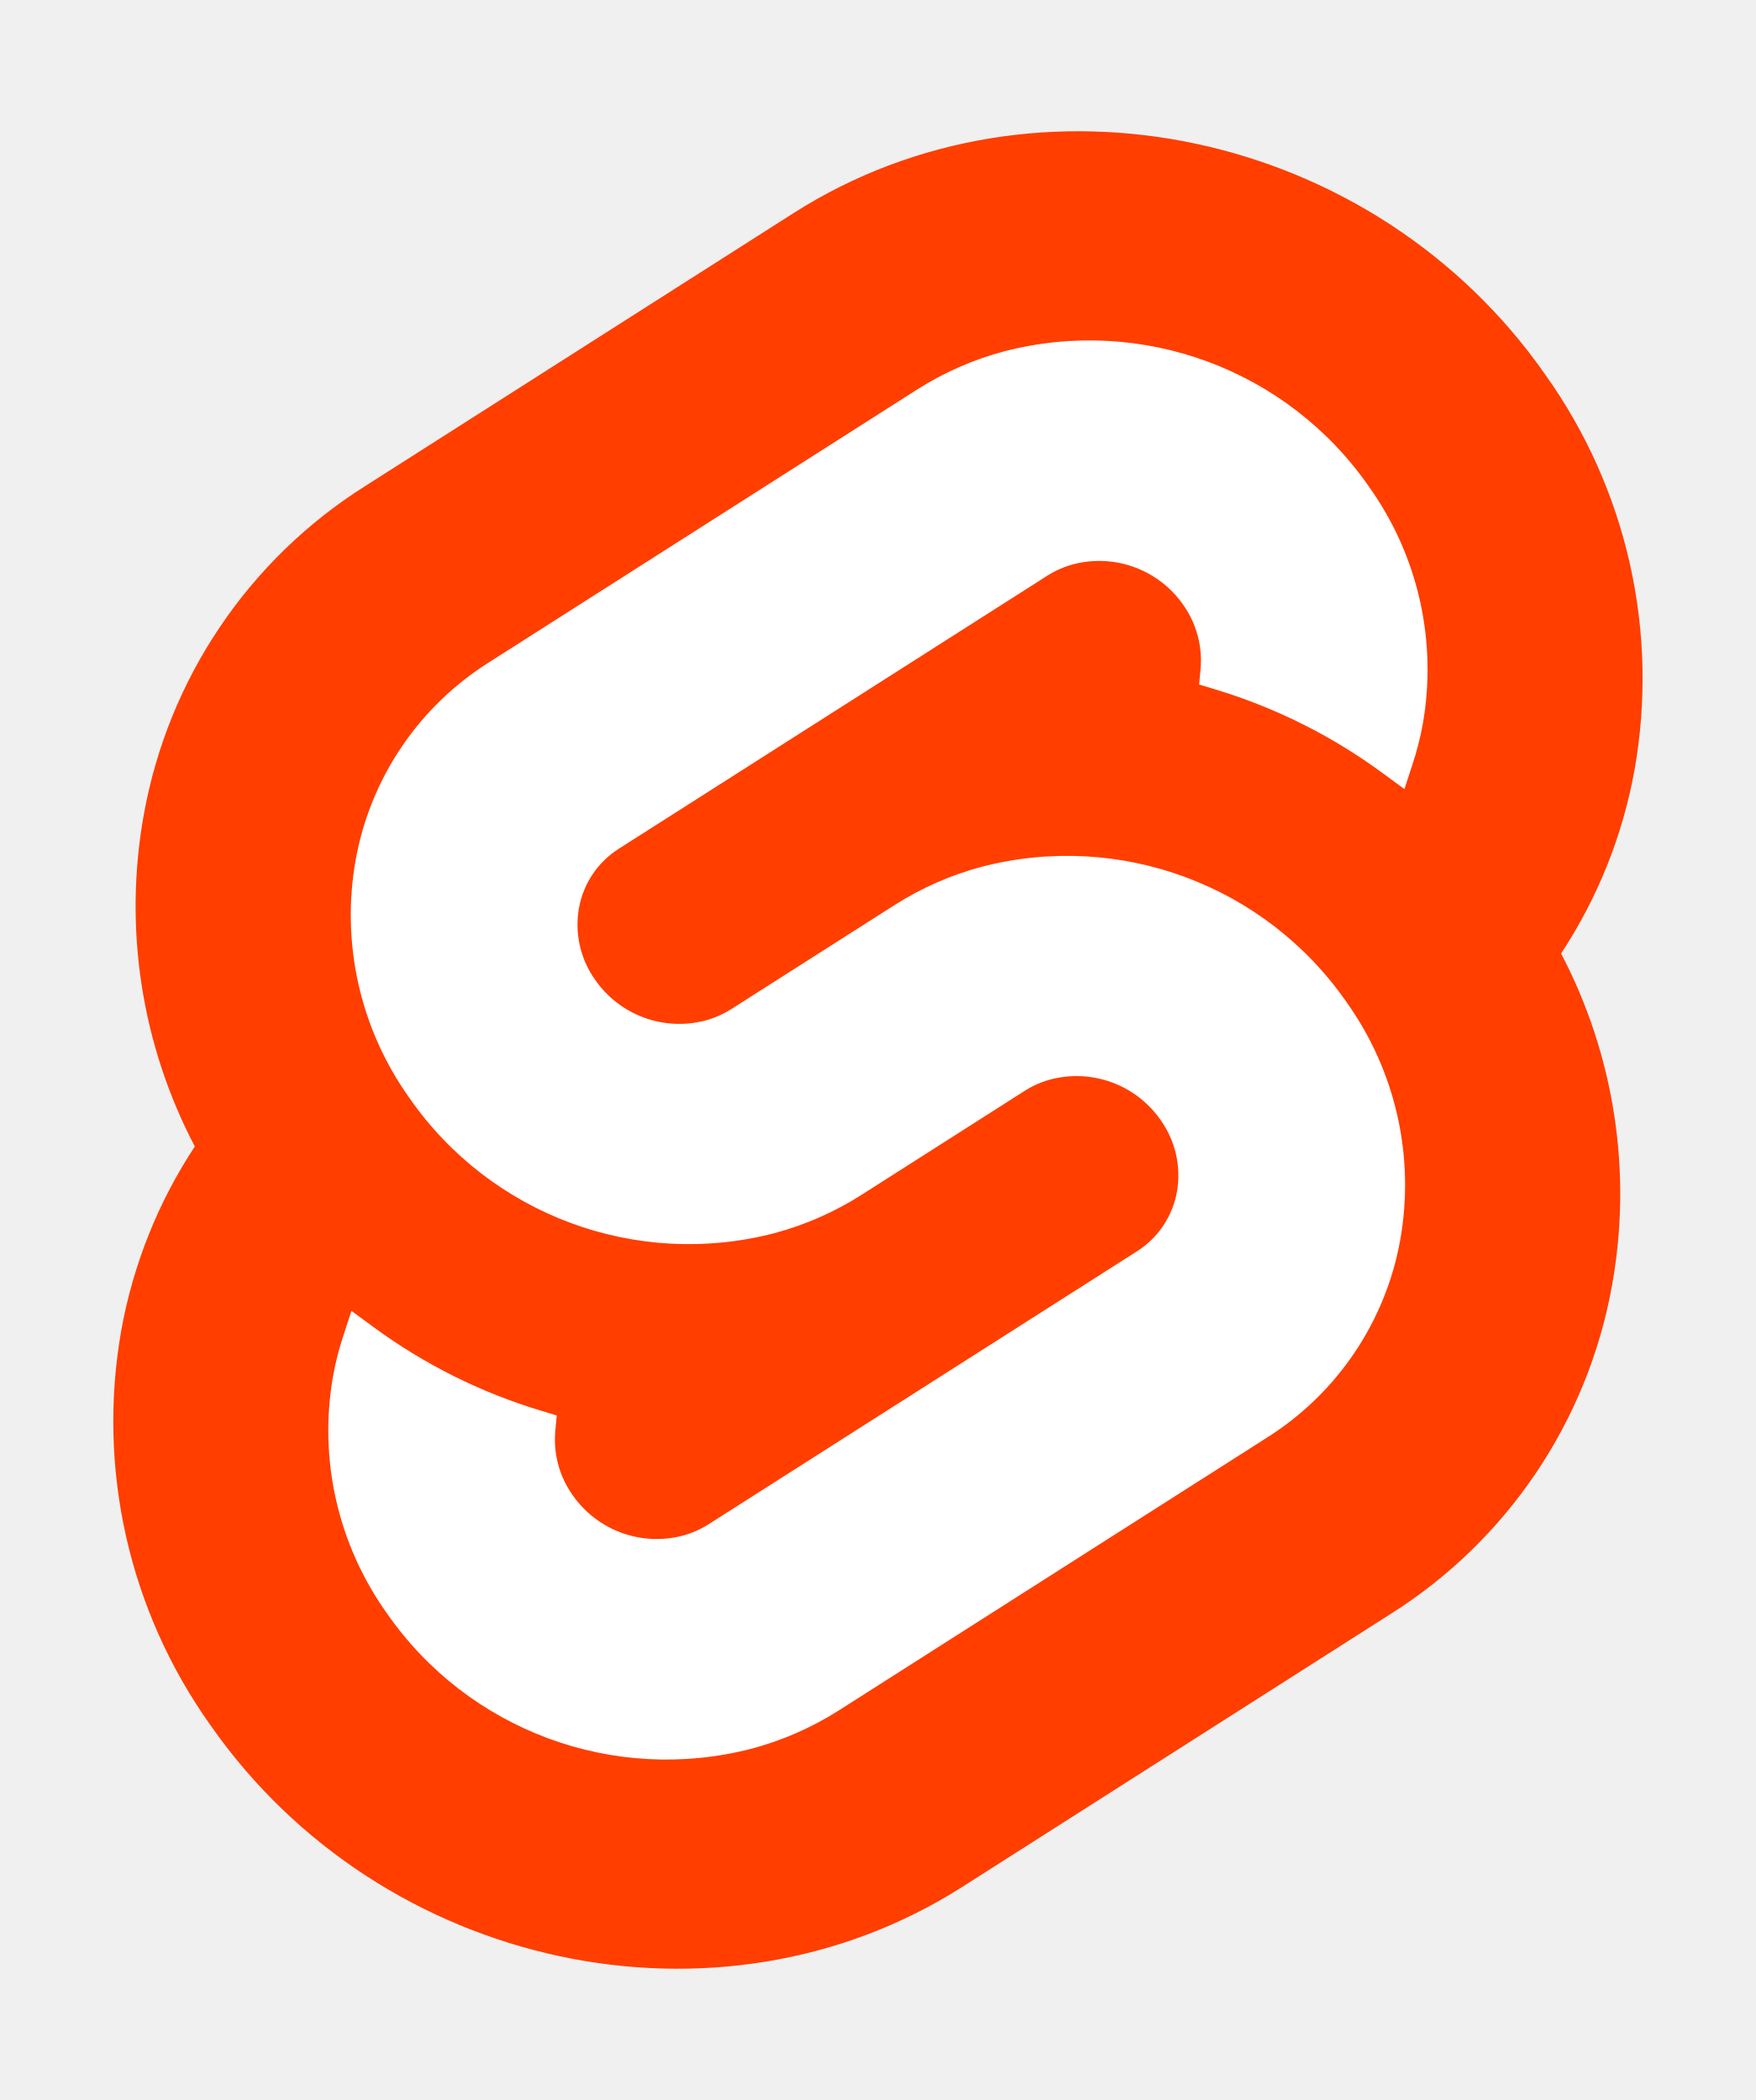
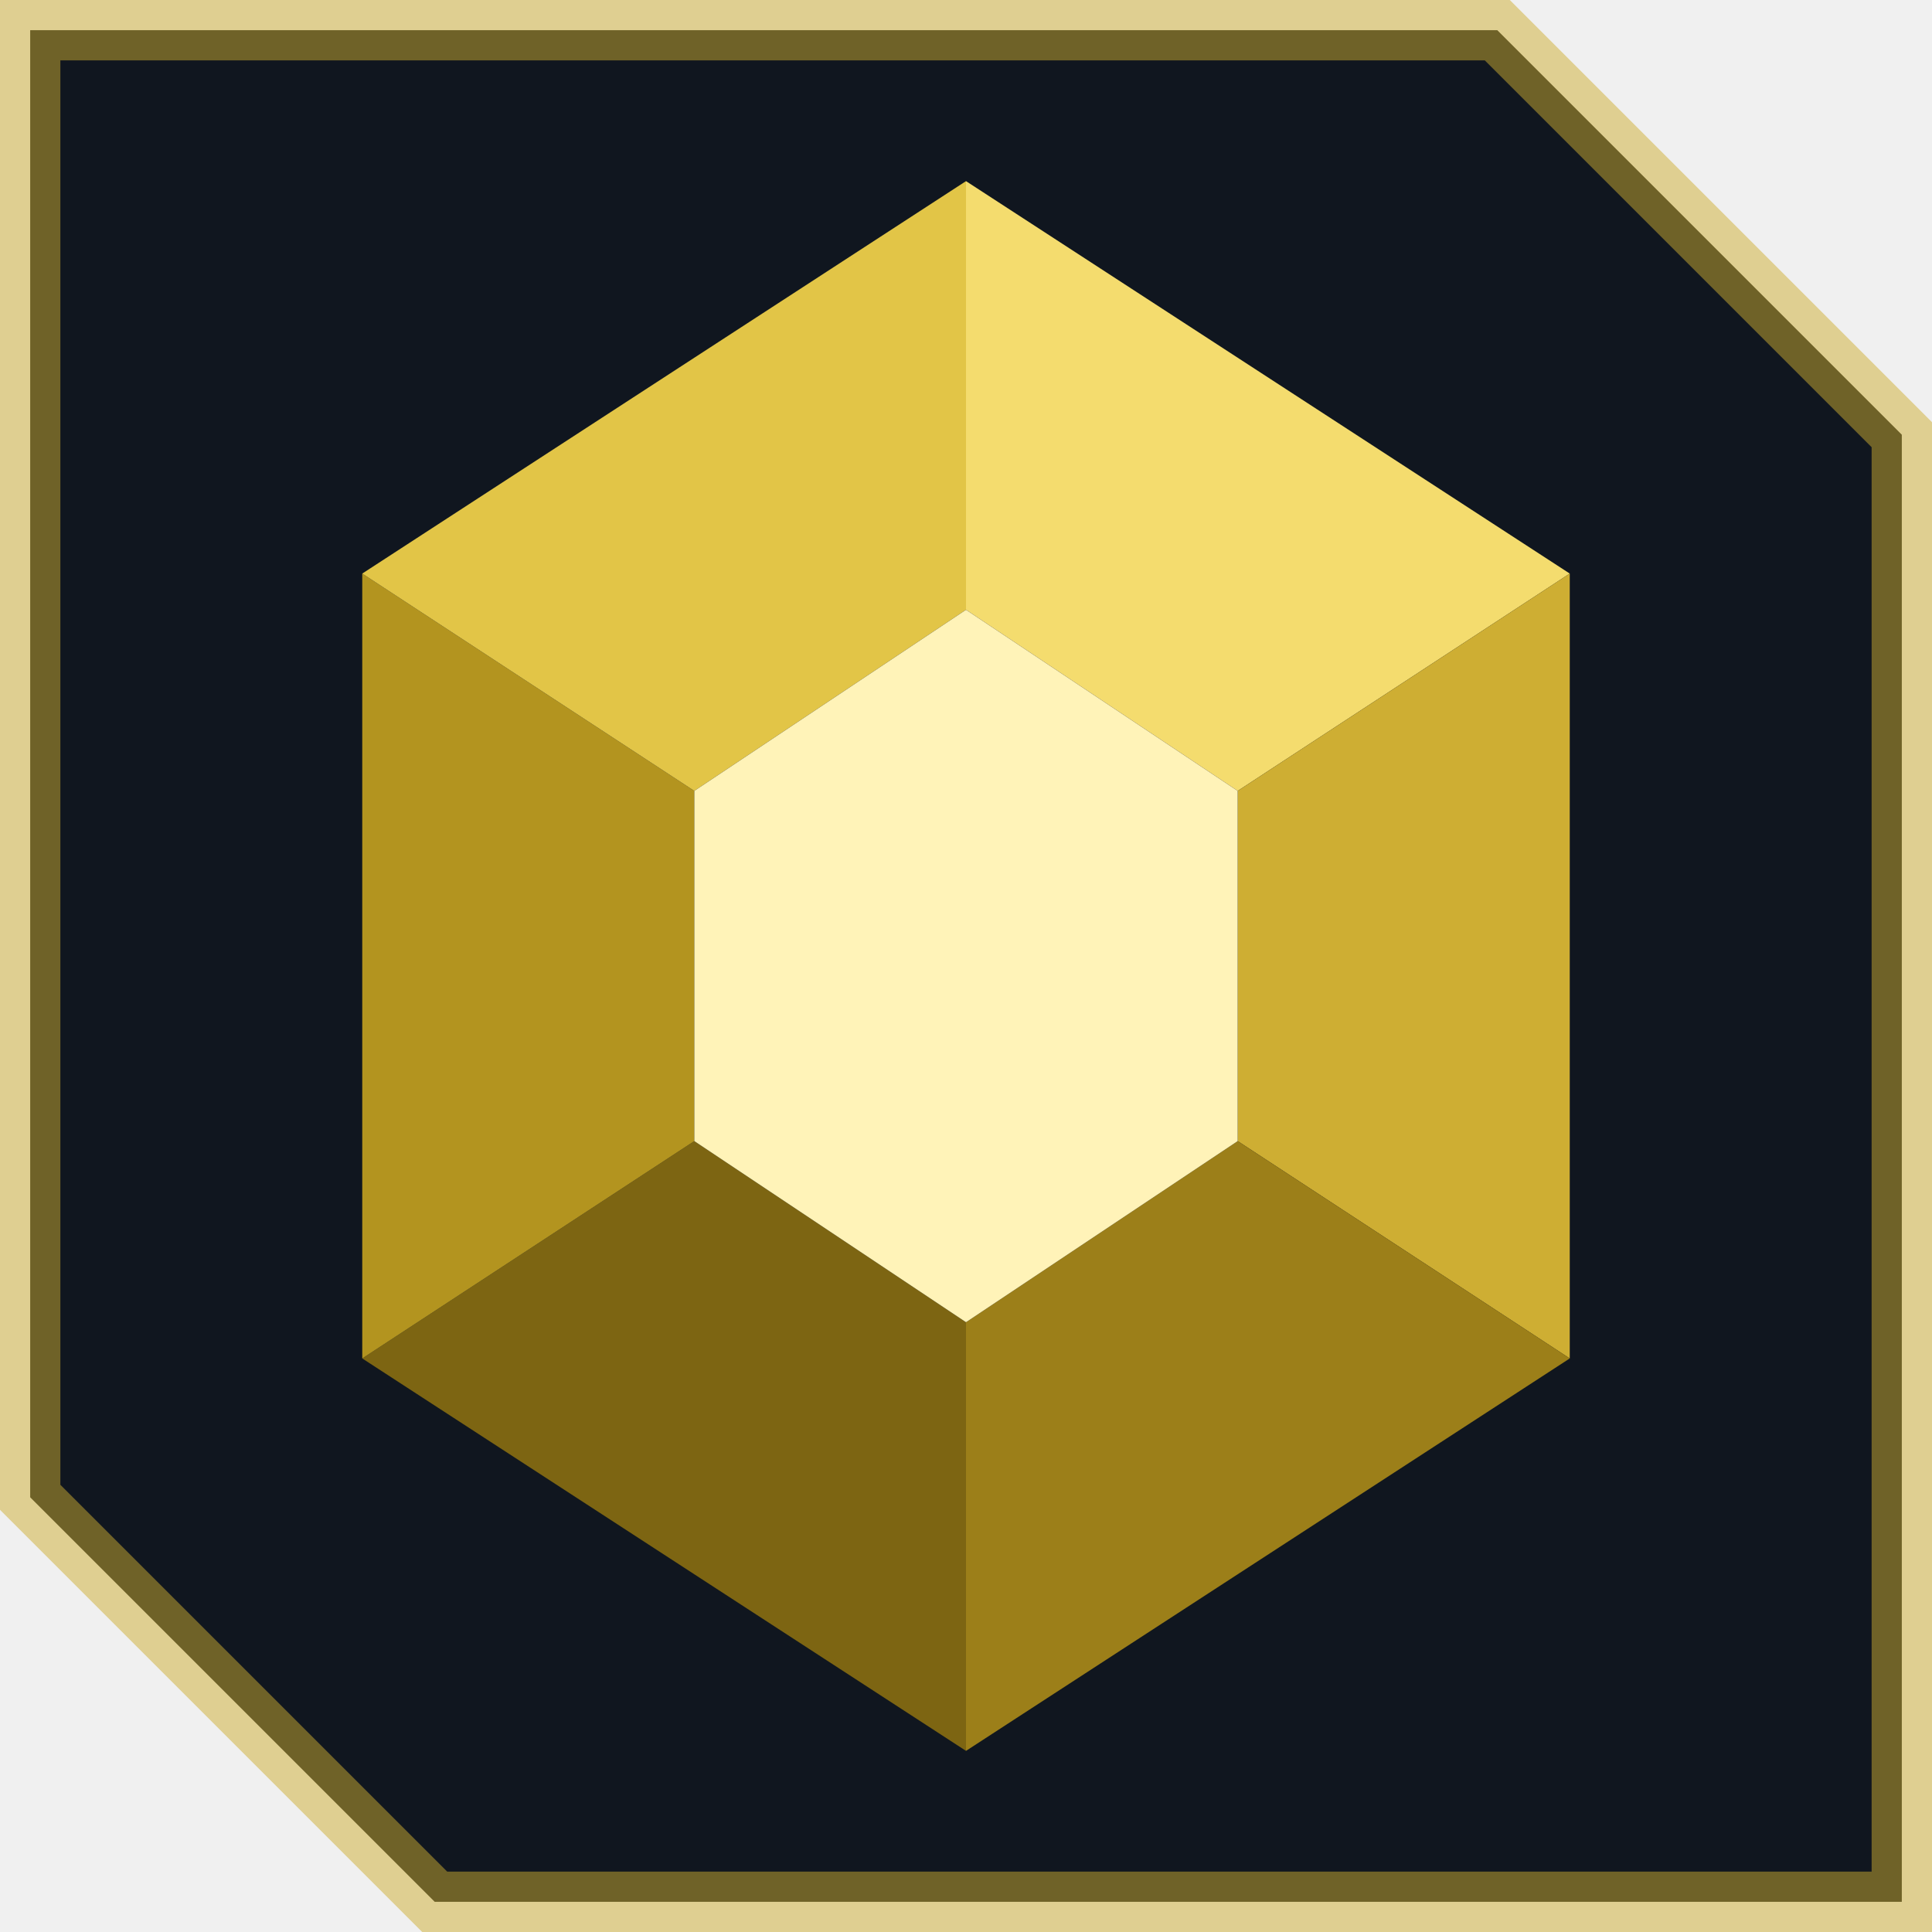
- <svg xmlns="http://www.w3.org/2000/svg" width="107" height="128" viewBox="0 0 107 128">
-   <path d="M94.157 22.819c-10.4-14.885-30.94-19.297-45.792-9.835L22.282 29.608A29.92 29.92 0 0 0 8.764 49.65a31.5 31.5 0 0 0 3.108 20.231 30 30 0 0 0-4.477 11.183 31.9 31.9 0 0 0 5.448 24.116c10.402 14.887 30.942 19.297 45.791 9.835l26.083-16.624A29.92 29.92 0 0 0 98.235 78.35a31.53 31.53 0 0 0-3.105-20.232 30 30 0 0 0 4.474-11.182 31.88 31.88 0 0 0-5.447-24.116" style="fill:#ff3e00" />
-   <path d="M45.817 106.582a20.72 20.72 0 0 1-22.237-8.243 19.17 19.17 0 0 1-3.277-14.503 18 18 0 0 1 .624-2.435l.49-1.498 1.337.981a33.6 33.6 0 0 0 10.203 5.098l.97.294-.09.968a5.85 5.85 0 0 0 1.052 3.878 6.24 6.24 0 0 0 6.695 2.485 5.8 5.8 0 0 0 1.603-.704L69.27 76.28a5.43 5.43 0 0 0 2.45-3.631 5.8 5.8 0 0 0-.987-4.371 6.24 6.24 0 0 0-6.698-2.487 5.7 5.7 0 0 0-1.6.704l-9.953 6.345a19 19 0 0 1-5.296 2.326 20.72 20.72 0 0 1-22.237-8.243 19.17 19.17 0 0 1-3.277-14.502 17.99 17.99 0 0 1 8.13-12.052l26.081-16.623a19 19 0 0 1 5.3-2.329 20.72 20.72 0 0 1 22.237 8.243 19.17 19.17 0 0 1 3.277 14.503 18 18 0 0 1-.624 2.435l-.49 1.498-1.337-.98a33.6 33.6 0 0 0-10.203-5.1l-.97-.294.09-.968a5.86 5.86 0 0 0-1.052-3.878 6.24 6.24 0 0 0-6.696-2.485 5.8 5.8 0 0 0-1.602.704L37.73 51.72a5.42 5.42 0 0 0-2.449 3.63 5.79 5.79 0 0 0 .986 4.372 6.24 6.24 0 0 0 6.698 2.486 5.8 5.8 0 0 0 1.602-.704l9.952-6.342a19 19 0 0 1 5.295-2.328 20.72 20.72 0 0 1 22.237 8.242 19.17 19.17 0 0 1 3.277 14.503 18 18 0 0 1-8.13 12.053l-26.081 16.622a19 19 0 0 1-5.3 2.328" style="fill:#fff" />
+ <svg xmlns="http://www.w3.org/2000/svg" viewBox="0 0 32 32">
+   <path d="M.5 .5H24.8L31.5 7.2V31.5H7.2L.5 24.8Z" fill="#10161f" stroke="#ceae33" stroke-opacity=".5" />
+   <path d="M16 3L26 9.5L20.5 13.1L16 10.1Z" fill="#f4dc6e" />
+   <path d="M26 9.5L26 22.5L20.5 18.9L20.5 13.1Z" fill="#ceae33" />
+   <path d="M26 22.5L16 29L16 21.9L20.5 18.9Z" fill="#9c7f19" />
+   <path d="M16 29L6 22.5L11.5 18.9L16 21.9Z" fill="#7d6512" />
+   <path d="M6 22.5L6 9.5L11.5 13.1L11.5 18.9Z" fill="#b3941f" />
+   <path d="M6 9.5L16 3L16 10.1L11.5 13.1Z" fill="#e2c547" />
+   <path d="M16 10.1L20.5 13.1L20.5 18.9L16 21.9L11.5 18.9L11.5 13.1Z" fill="#fff3b8" />
</svg>
